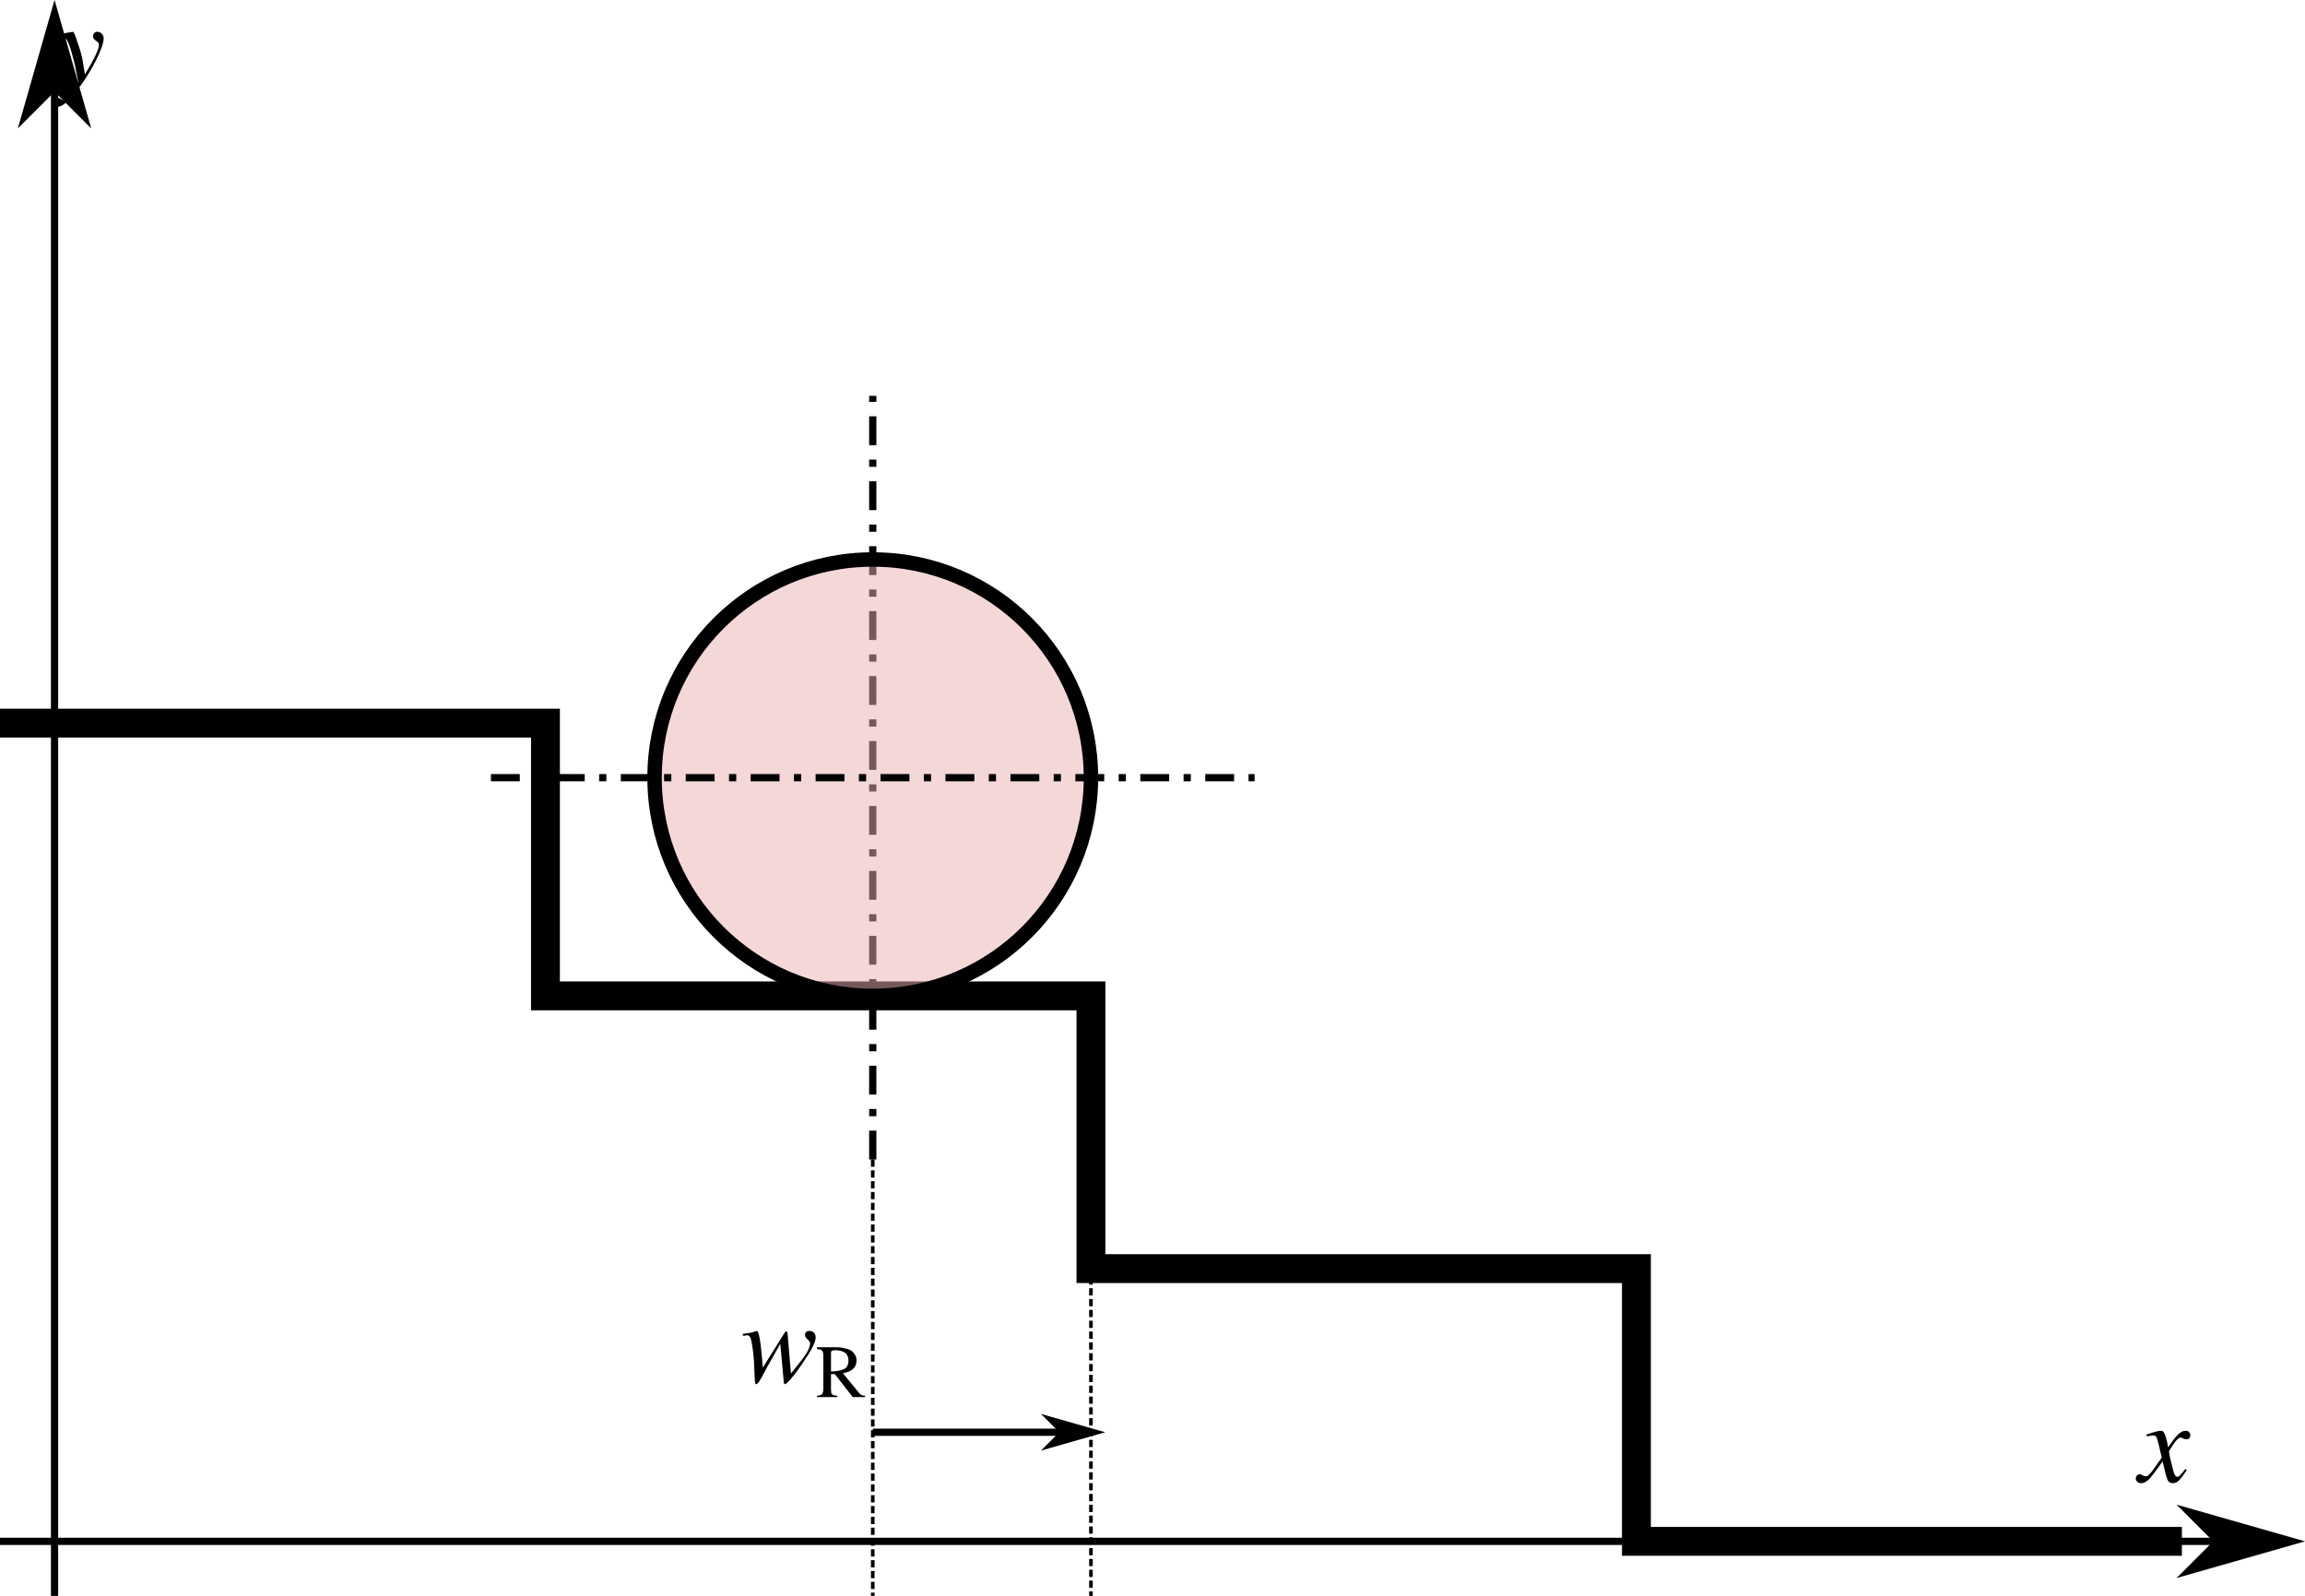
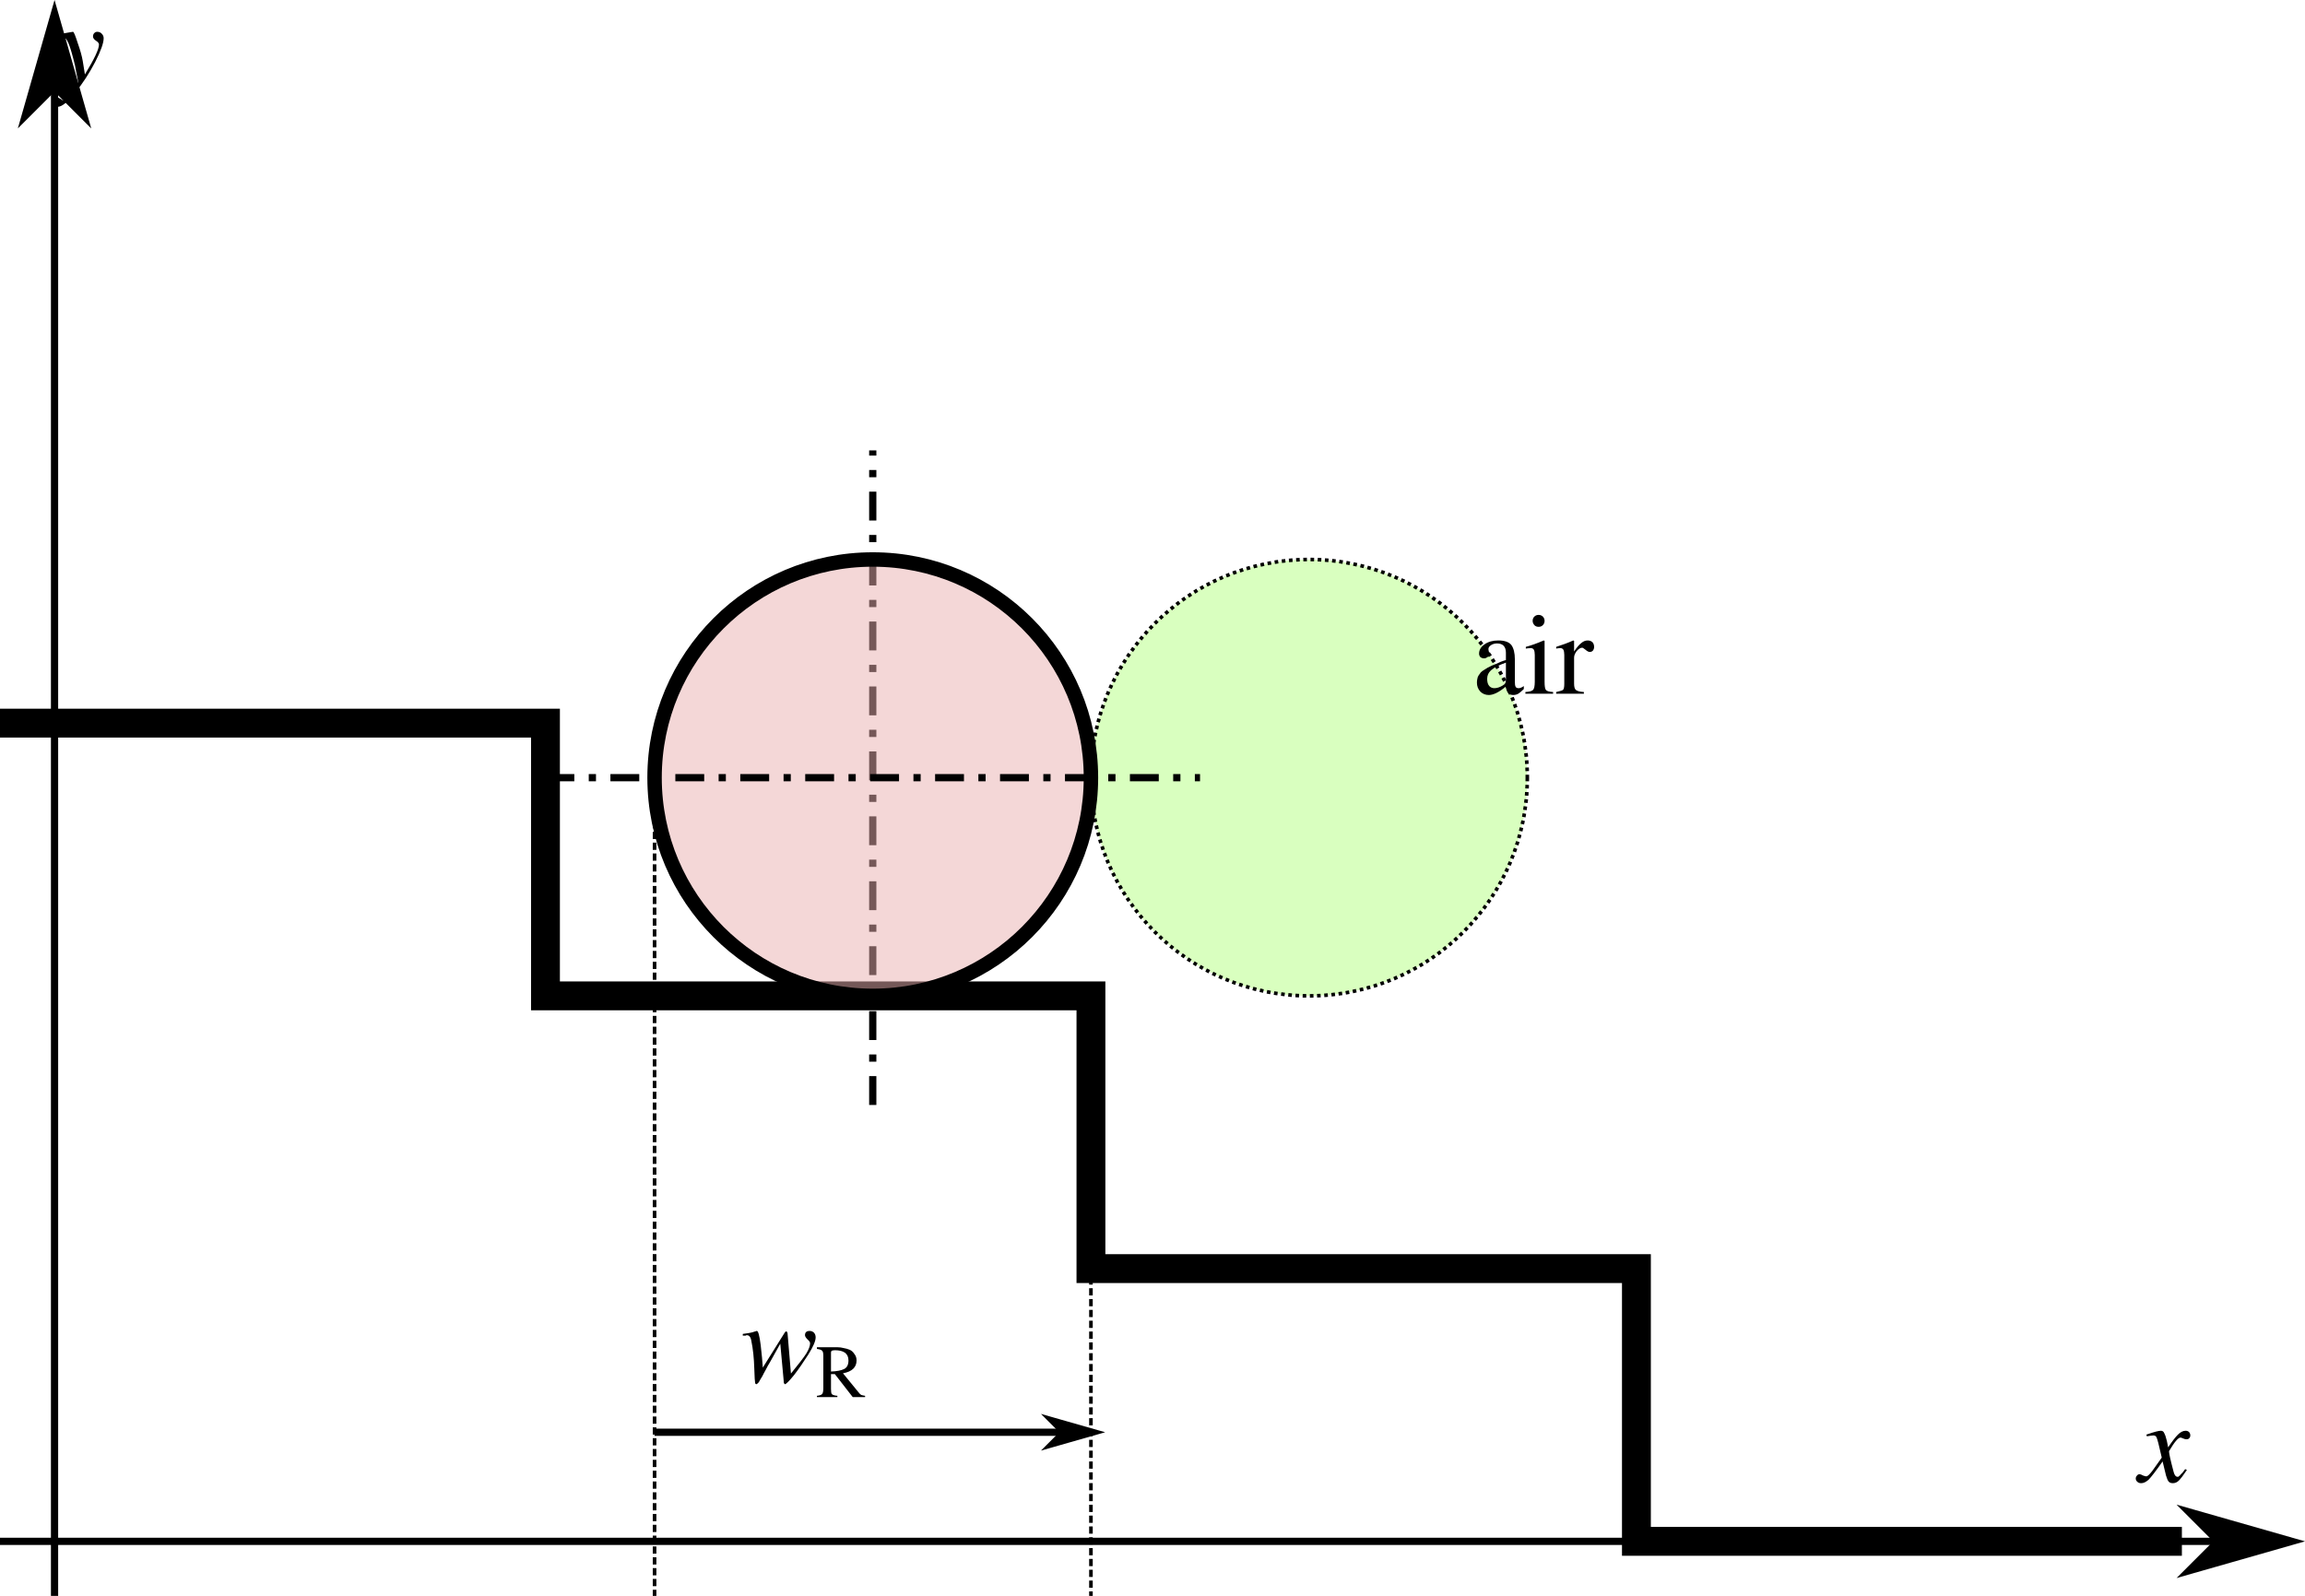
<svg xmlns="http://www.w3.org/2000/svg" width="84.514mm" height="58.514mm" viewBox="0 0 84.514 58.514" version="1.1" id="svg8">
  <defs id="defs2">
    <marker orient="auto" refY="0" refX="0" id="marker1142" style="overflow:visible">
      <path id="path1140" d="M 0,0 5,-5 -12.5,0 5,5 Z" style="fill:#000000;fill-opacity:1;fill-rule:evenodd;stroke:#000000;stroke-width:1pt;stroke-opacity:1" transform="matrix(-0.4,0,0,-0.4,-4,0)" />
    </marker>
    <marker orient="auto" refY="0" refX="0" id="marker6137" style="overflow:visible">
      <path id="path6135" d="M 0,0 5,-5 -12.5,0 5,5 Z" style="fill:#000000;fill-opacity:1;fill-rule:evenodd;stroke:#000000;stroke-width:1pt;stroke-opacity:1" transform="matrix(-0.4,0,0,-0.4,-4,0)" />
    </marker>
    <marker orient="auto" refY="0" refX="0" id="marker1123" style="overflow:visible">
      <path id="path1121" d="M 0,0 5,-5 -12.5,0 5,5 Z" style="fill:#000000;fill-opacity:1;fill-rule:evenodd;stroke:#000000;stroke-width:1pt;stroke-opacity:1" transform="matrix(-0.8,0,0,-0.8,-10,0)" />
    </marker>
    <marker style="overflow:visible" id="Arrow1Lend" refX="0" refY="0" orient="auto">
      <path transform="matrix(-0.8,0,0,-0.8,-10,0)" style="fill:#000000;fill-opacity:1;fill-rule:evenodd;stroke:#000000;stroke-width:1pt;stroke-opacity:1" d="M 0,0 5,-5 -12.5,0 5,5 Z" id="path834" />
    </marker>
    <marker style="overflow:visible" id="Arrow1Mend-3" refX="0" refY="0" orient="auto">
      <path transform="matrix(-0.4,0,0,-0.4,-4,0)" style="fill:#000000;fill-opacity:1;fill-rule:evenodd;stroke:#000000;stroke-width:1pt;stroke-opacity:1" d="M 0,0 5,-5 -12.5,0 5,5 Z" id="path4573-6" />
    </marker>
    <marker style="overflow:visible" id="Arrow1Mend-6-1" refX="0" refY="0" orient="auto">
      <path transform="matrix(-0.4,0,0,-0.4,-4,0)" style="fill:#000000;fill-opacity:1;fill-rule:evenodd;stroke:#000000;stroke-width:1pt;stroke-opacity:1" d="M 0,0 5,-5 -12.5,0 5,5 Z" id="path4573-2-2" />
    </marker>
    <marker orient="auto" refY="0" refX="0" id="marker6137-6" style="overflow:visible">
      <path id="path6135-0" d="M 0,0 5,-5 -12.5,0 5,5 Z" style="fill:#000000;fill-opacity:1;fill-rule:evenodd;stroke:#000000;stroke-width:1pt;stroke-opacity:1" transform="matrix(-0.4,0,0,-0.4,-4,0)" />
    </marker>
  </defs>
  <g transform="translate(-20,-110.4864)" id="layer1">
-     <path id="path825" d="M 52,153 V 125" style="fill:none;stroke:#000000;stroke-width:0.265;stroke-linecap:butt;stroke-linejoin:miter;stroke-miterlimit:4;stroke-dasharray:1.058, 0.529, 0.265, 0.529;stroke-dashoffset:0;stroke-opacity:1" />
+     <circle style="opacity:1;fill:#b3ff80;fill-opacity:0.502;stroke:#000000;stroke-width:0.132;stroke-miterlimit:4;stroke-dasharray:0.132, 0.132;stroke-dashoffset:0;stroke-opacity:1" id="circle905" cx="68" cy="139" r="8" />
+     <path id="path825" d="m 52,151 0,-24" style="fill:none;stroke:#000000;stroke-width:0.265;stroke-linecap:butt;stroke-linejoin:miter;stroke-miterlimit:4;stroke-dasharray:1.058, 0.529, 0.265, 0.529;stroke-dashoffset:0;stroke-opacity:1" />
    <path id="path821" d="m 100,167 h -20 V 157 H 60 V 147 H 40 V 137 H 20" style="fill:none;stroke:#000000;stroke-width:1.058;stroke-linecap:butt;stroke-linejoin:miter;stroke-miterlimit:4;stroke-dasharray:none;stroke-opacity:1" />
    <circle r="8" cy="139" cx="52" id="path823" style="opacity:1;fill:#e9afaf;fill-opacity:0.502;stroke:#000000;stroke-width:0.529;stroke-miterlimit:4;stroke-dasharray:none;stroke-dashoffset:0;stroke-opacity:1" />
-     <path style="fill:none;stroke:#000000;stroke-width:0.265;stroke-linecap:butt;stroke-linejoin:miter;stroke-miterlimit:4;stroke-dasharray:1.058, 0.529, 0.265, 0.529;stroke-dashoffset:0;stroke-opacity:1" d="m 38,139 h 28" id="path827" />
+     <path style="fill:none;stroke:#000000;stroke-width:0.265;stroke-linecap:butt;stroke-linejoin:miter;stroke-miterlimit:4;stroke-dasharray:1.058, 0.529, 0.265, 0.529;stroke-dashoffset:0;stroke-opacity:1" d="m 40,139 h 24" id="path827" />
    <path id="path829" d="M 20,167 104,167" style="fill:none;stroke:#000000;stroke-width:0.265px;stroke-linecap:butt;stroke-linejoin:miter;stroke-opacity:1;marker-end:url(#Arrow1Lend)" />
    <path id="path1113" d="M 22,169 V 111" style="fill:none;stroke:#000000;stroke-width:0.265px;stroke-linecap:butt;stroke-linejoin:miter;stroke-opacity:1;marker-end:url(#marker1123)" />
    <path id="path1445" d="m 60,147 1e-6,22" style="fill:none;stroke:#000000;stroke-width:0.132;stroke-linecap:butt;stroke-linejoin:miter;stroke-miterlimit:4;stroke-dasharray:0.265, 0.132;stroke-dashoffset:0;stroke-opacity:1" />
    <text id="text1449" y="164.821" x="102" style="font-style:normal;font-variant:normal;font-weight:normal;font-stretch:normal;font-size:4.233px;line-height:1.25;font-family:FreeSerif;-inkscape-font-specification:FreeSerif;text-align:center;letter-spacing:0px;word-spacing:0px;text-anchor:middle;fill:#000000;fill-opacity:1;stroke:none;stroke-width:0.265" xml:space="preserve">
      <tspan style="font-style:italic;font-variant:normal;font-weight:normal;font-stretch:normal;font-family:FreeSerif;-inkscape-font-specification:'FreeSerif Italic';stroke-width:0.265" y="164.821" x="102" id="tspan1447">x</tspan>
    </text>
    <text id="text1627" y="113.529" x="25.471" style="font-style:normal;font-variant:normal;font-weight:normal;font-stretch:normal;font-size:4.233px;line-height:1.25;font-family:FreeSerif;-inkscape-font-specification:FreeSerif;text-align:center;letter-spacing:0px;word-spacing:0px;text-anchor:middle;fill:#000000;fill-opacity:1;stroke:none;stroke-width:0.265" xml:space="preserve">
      <tspan style="font-style:italic;font-variant:normal;font-weight:normal;font-stretch:normal;font-family:FreeSerif;-inkscape-font-specification:'FreeSerif Italic';stroke-width:0.265" y="113.529" x="25.471" id="tspan1625">y</tspan>
    </text>
    <text xml:space="preserve" style="font-style:normal;font-variant:normal;font-weight:normal;font-stretch:normal;font-size:4.233px;line-height:1.25;font-family:FreeSerif;-inkscape-font-specification:FreeSerif;text-align:center;letter-spacing:0px;word-spacing:0px;text-anchor:middle;fill:#000000;fill-opacity:1;stroke:none;stroke-width:0.265" x="55.73" y="161.159" id="text1686">
      <tspan id="tspan1684" x="55.73" y="161.159" style="font-style:italic;font-variant:normal;font-weight:normal;font-stretch:normal;font-family:FreeSerif;-inkscape-font-specification:'FreeSerif Italic';stroke-width:0.265">w<tspan style="font-style:normal;font-variant:normal;font-weight:normal;font-stretch:normal;font-size:2.752px;font-family:FreeSerif;-inkscape-font-specification:FreeSerif;baseline-shift:sub;stroke-width:0.265" id="tspan1682">R</tspan>
      </tspan>
    </text>
-     <path style="fill:none;stroke:#000000;stroke-width:0.132;stroke-linecap:butt;stroke-linejoin:miter;stroke-miterlimit:4;stroke-dasharray:0.265, 0.132;stroke-dashoffset:0;stroke-opacity:1" d="m 52,153 0,16" id="path6119" />
-     <path id="path6127-6" d="m 52,163 8,0" style="fill:none;stroke:#000000;stroke-width:0.265px;stroke-linecap:butt;stroke-linejoin:miter;stroke-opacity:1;marker-end:url(#marker6137-6)" />
+     <path style="fill:none;stroke:#000000;stroke-width:0.132;stroke-linecap:butt;stroke-linejoin:miter;stroke-miterlimit:4;stroke-dasharray:0.265, 0.132;stroke-dashoffset:0;stroke-opacity:1" d="m 44,139 0,30" id="path6119" />
+     <path id="path6127-6" d="m 44,163 16,0" style="fill:none;stroke:#000000;stroke-width:0.265px;stroke-linecap:butt;stroke-linejoin:miter;stroke-opacity:1;marker-end:url(#marker6137-6)" />
    <text id="text6484" y="117" x="70" style="font-style:normal;font-variant:normal;font-weight:normal;font-stretch:normal;font-size:4.233px;line-height:1.25;font-family:FreeSerif;-inkscape-font-specification:FreeSerif;letter-spacing:0px;word-spacing:0px;fill:#000000;fill-opacity:1;stroke:none;stroke-width:0.265" xml:space="preserve" />
+     <text xml:space="preserve" style="font-style:normal;font-variant:normal;font-weight:normal;font-stretch:normal;font-size:4.233px;line-height:1.25;font-family:FreeSerif;-inkscape-font-specification:FreeSerif;text-align:center;letter-spacing:0px;word-spacing:0px;text-anchor:middle;fill:#000000;fill-opacity:1;stroke:none;stroke-width:0.265" x="78.905" y="135.921" id="text1686-3">
+       <tspan id="tspan1684-6" x="78.905" y="135.921" style="font-style:normal;font-variant:normal;font-weight:normal;font-stretch:normal;font-family:FreeSerif;-inkscape-font-specification:'FreeSerif Italic';stroke-width:0.265">air</tspan>
+     </text>
  </g>
</svg>
